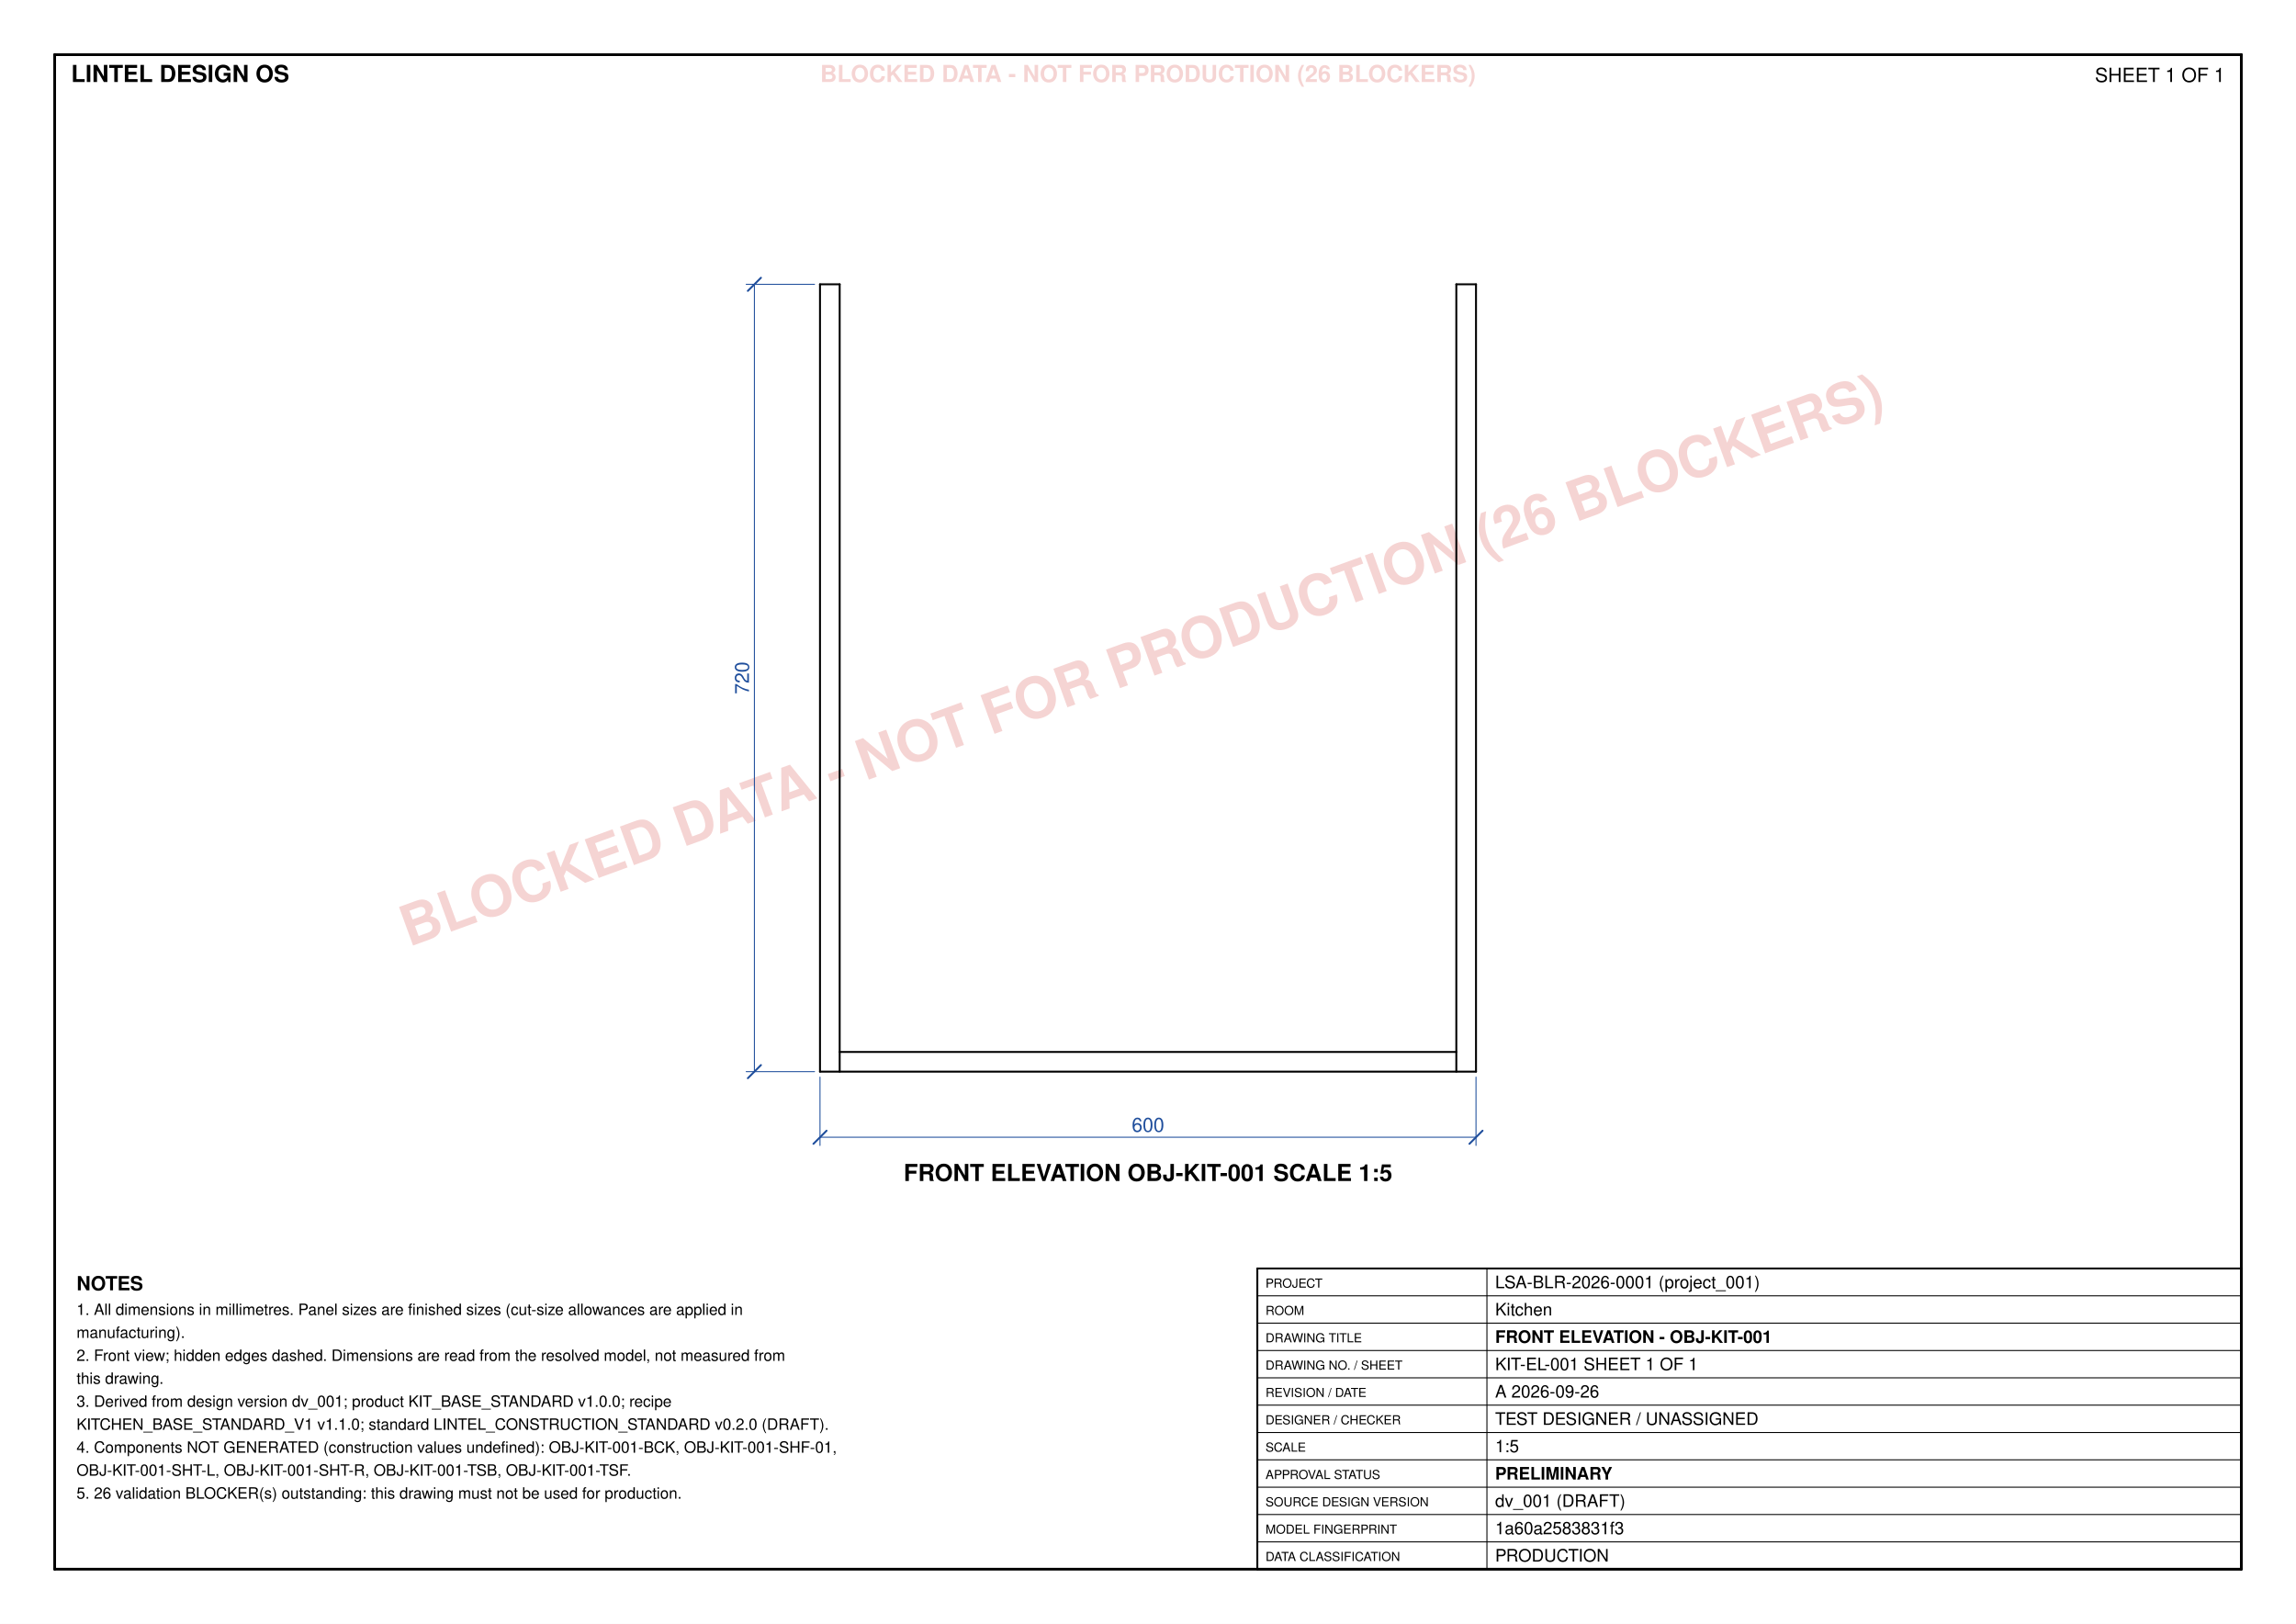
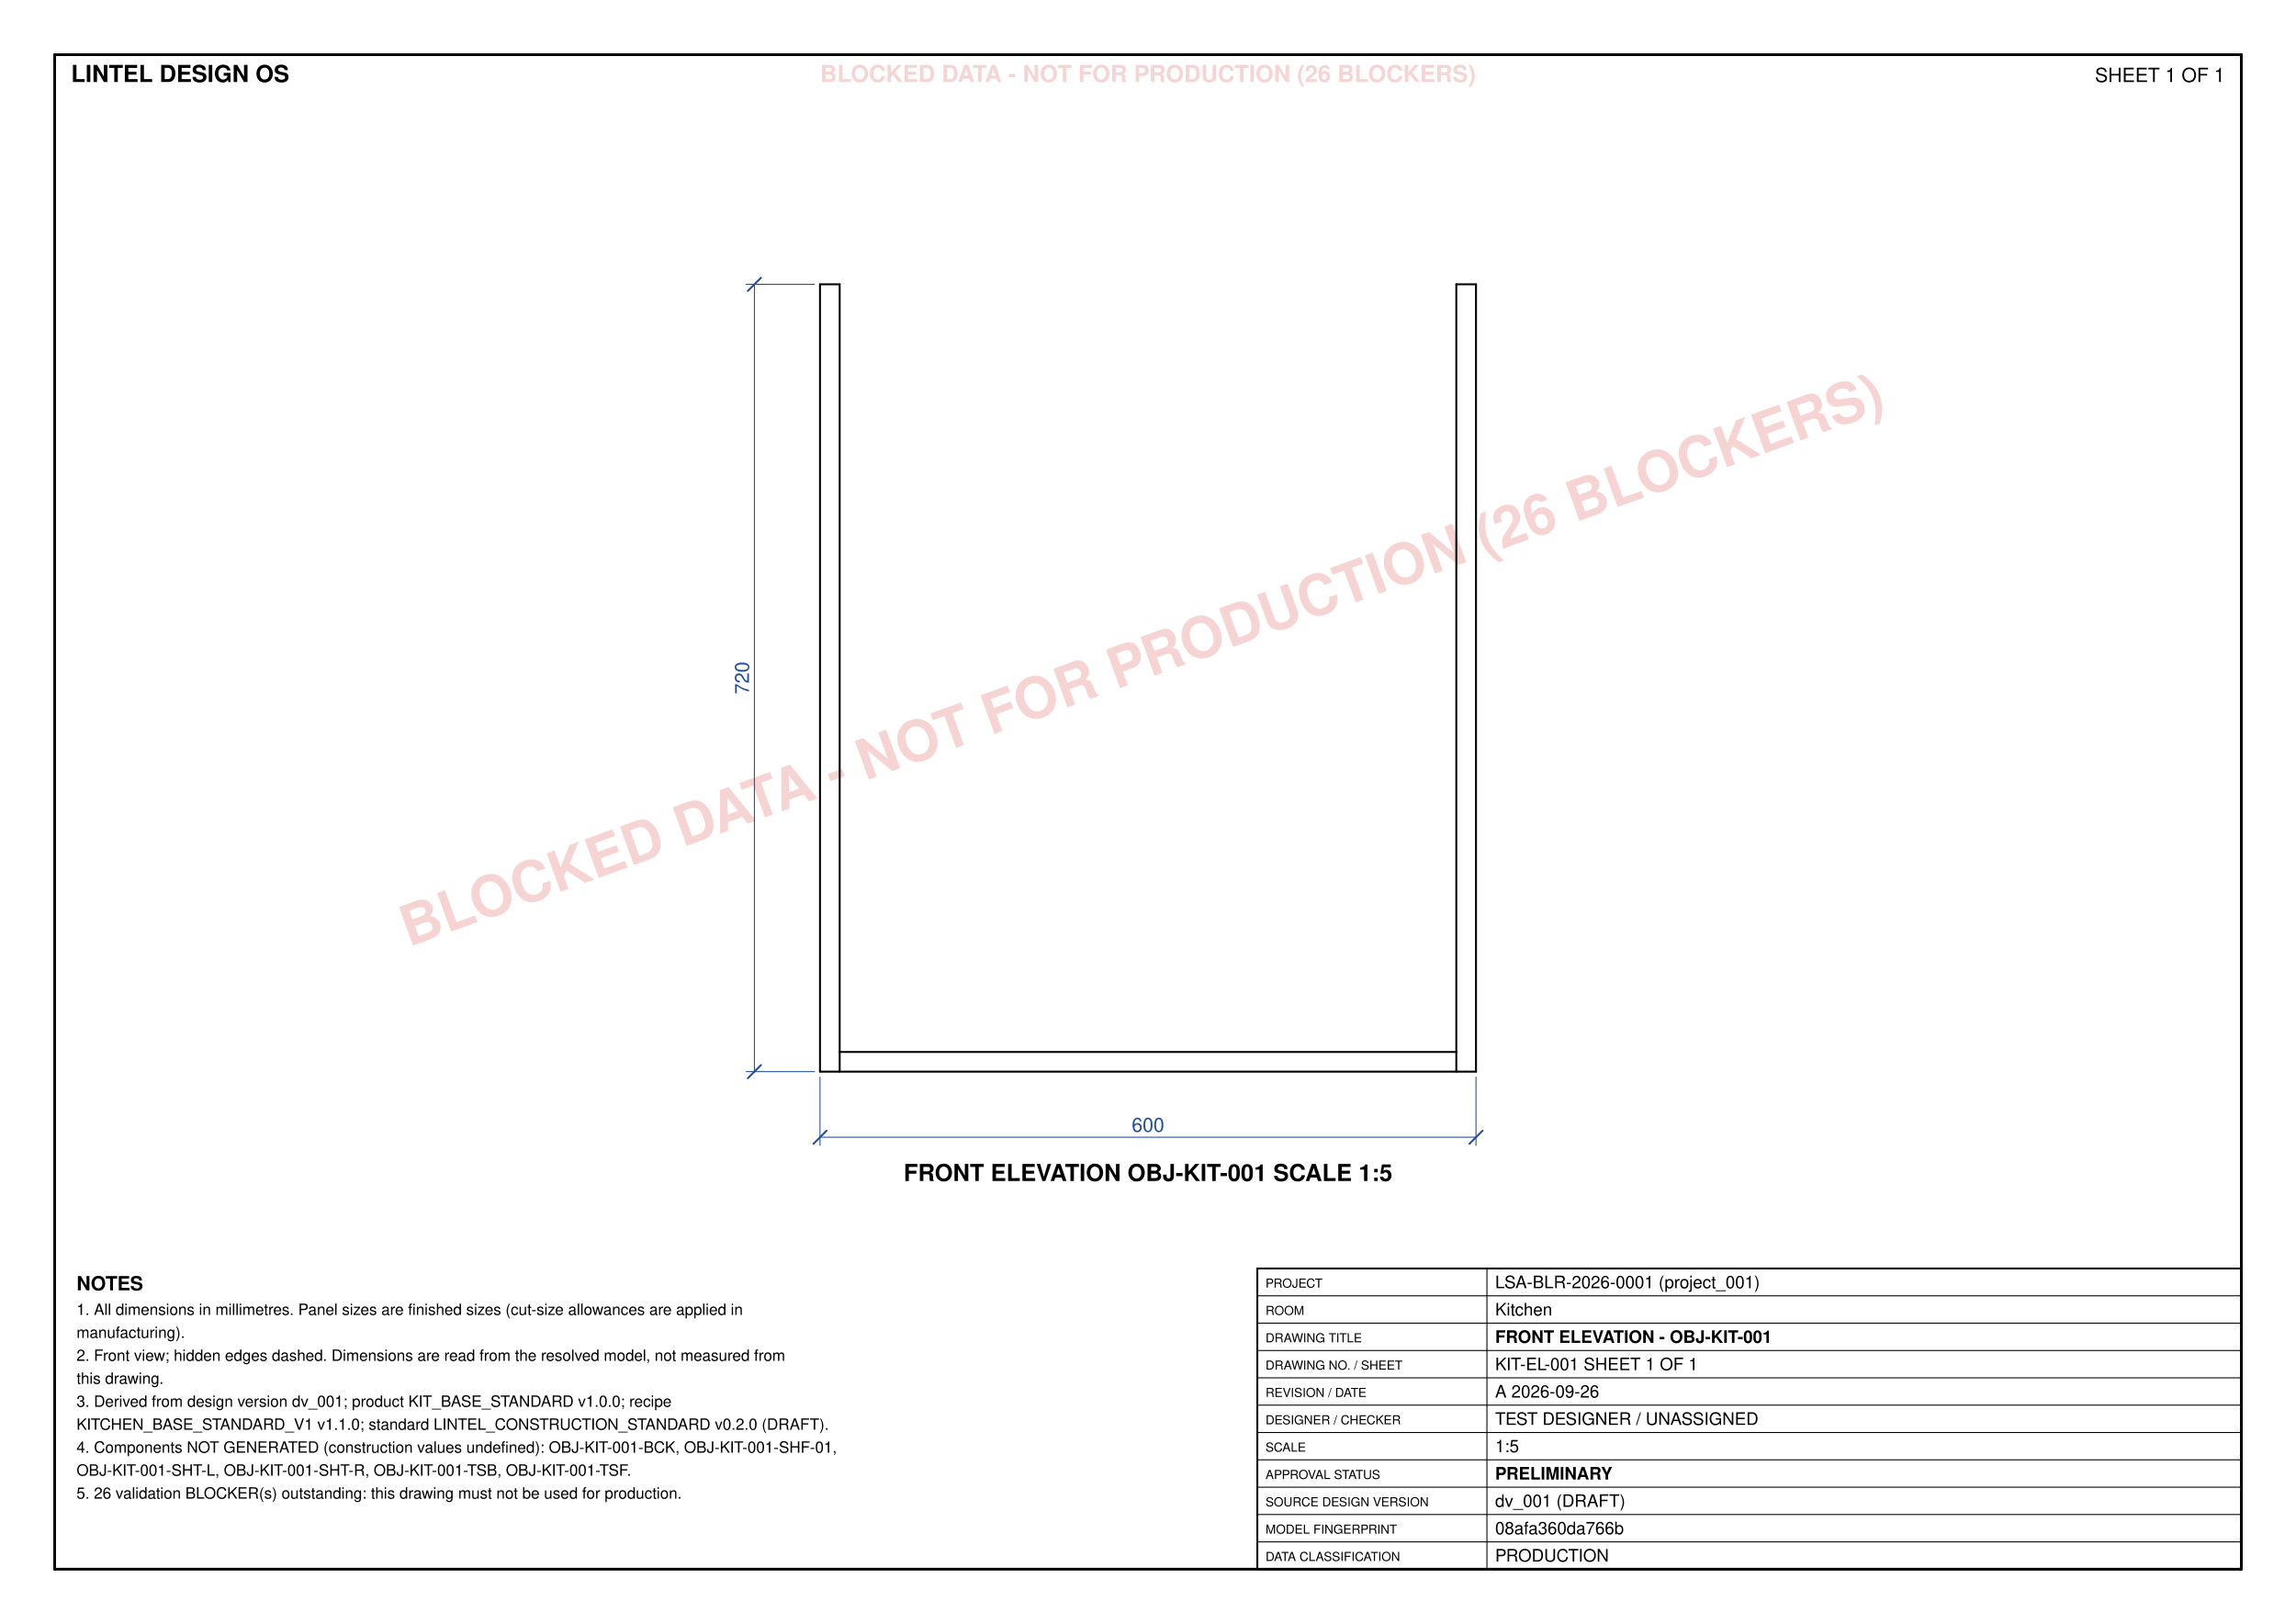
- <svg xmlns="http://www.w3.org/2000/svg" width="420mm" height="297mm" viewBox="0 0 420 297" data-drawing-id="DRW:dv_001:obj_001:FRONT_ELEVATION:KIT-EL-001:RA" data-drawing-type="FRONT_ELEVATION" data-status="PRELIMINARY" data-design-version="dv_001" data-model-fingerprint="1a60a2583831f3" data-classification="PRODUCTION" data-content-hash="0e564c733ea310" data-sheet="1/1">
+ <svg xmlns="http://www.w3.org/2000/svg" width="420mm" height="297mm" viewBox="0 0 420 297" data-drawing-id="DRW:dv_001:obj_001:FRONT_ELEVATION:KIT-EL-001:RA" data-drawing-type="FRONT_ELEVATION" data-status="PRELIMINARY" data-design-version="dv_001" data-model-fingerprint="08afa360da766b" data-classification="PRODUCTION" data-content-hash="121e509271f0fc" data-sheet="1/1">
  <rect x="0" y="0" width="420" height="297" fill="#ffffff" />
  <g id="WATERMARK" fill="#d9534f" stroke="#d9534f" opacity="0.25" font-family="Helvetica, Arial, sans-serif" stroke-linecap="round">
    <text stroke="none" x="210" y="124" font-size="10.286" text-anchor="middle" font-weight="bold" transform="rotate(-20 210 124)">BLOCKED DATA - NOT FOR PRODUCTION (26 BLOCKERS)</text>
    <text stroke="none" x="210" y="15" font-size="4.286" text-anchor="middle" font-weight="bold">BLOCKED DATA - NOT FOR PRODUCTION (26 BLOCKERS)</text>
  </g>
  <g id="BORDER" fill="#000000" stroke="#000000" font-family="Helvetica, Arial, sans-serif" stroke-linecap="round">
    <line fill="none" x1="10" y1="10" x2="410" y2="10" stroke-width="0.5" />
    <line fill="none" x1="410" y1="10" x2="410" y2="287" stroke-width="0.5" />
    <line fill="none" x1="410" y1="287" x2="10" y2="287" stroke-width="0.5" />
    <line fill="none" x1="10" y1="287" x2="10" y2="10" stroke-width="0.5" />
    <text stroke="none" x="13" y="15" font-size="4.286" text-anchor="start" font-weight="bold">LINTEL DESIGN OS</text>
    <text stroke="none" x="407" y="15" font-size="3.571" text-anchor="end">SHEET 1 OF 1</text>
  </g>
  <g id="VISIBLE" fill="#000000" stroke="#000000" font-family="Helvetica, Arial, sans-serif" stroke-linecap="round">
    <line fill="none" x1="150" y1="196" x2="270" y2="196" stroke-width="0.35" />
    <line fill="none" x1="153.6" y1="192.4" x2="266.4" y2="192.4" stroke-width="0.35" />
    <line fill="none" x1="150" y1="52" x2="153.6" y2="52" stroke-width="0.35" />
    <line fill="none" x1="266.4" y1="52" x2="270" y2="52" stroke-width="0.35" />
    <line fill="none" x1="150" y1="196" x2="150" y2="52" stroke-width="0.35" />
    <line fill="none" x1="153.6" y1="196" x2="153.6" y2="52" stroke-width="0.35" />
    <line fill="none" x1="266.4" y1="196" x2="266.4" y2="52" stroke-width="0.35" />
    <line fill="none" x1="270" y1="196" x2="270" y2="52" stroke-width="0.35" />
  </g>
  <g id="DIMENSION" fill="#1f4e9c" stroke="#1f4e9c" font-family="Helvetica, Arial, sans-serif" stroke-linecap="round">
    <line fill="none" x1="150" y1="197" x2="150" y2="209.5" stroke-width="0.18" />
    <line fill="none" x1="148.8" y1="209.2" x2="151.2" y2="206.8" stroke-width="0.35" />
    <line fill="none" x1="270" y1="197" x2="270" y2="209.5" stroke-width="0.18" />
    <line fill="none" x1="268.8" y1="209.2" x2="271.2" y2="206.8" stroke-width="0.35" />
    <line fill="none" x1="150" y1="208" x2="270" y2="208" stroke-width="0.18" />
    <text stroke="none" x="210" y="207" font-size="3.571" text-anchor="middle">600</text>
    <line fill="none" x1="149" y1="196" x2="136.5" y2="196" stroke-width="0.18" />
    <line fill="none" x1="136.8" y1="197.2" x2="139.2" y2="194.8" stroke-width="0.35" />
    <line fill="none" x1="149" y1="52" x2="136.5" y2="52" stroke-width="0.18" />
    <line fill="none" x1="136.8" y1="53.2" x2="139.2" y2="50.8" stroke-width="0.35" />
    <line fill="none" x1="138" y1="196" x2="138" y2="52" stroke-width="0.18" />
    <text stroke="none" x="137" y="124" font-size="3.571" text-anchor="middle" transform="rotate(-90 137 124)">720</text>
  </g>
  <g id="ANNOTATION" fill="#000000" stroke="#000000" font-family="Helvetica, Arial, sans-serif" stroke-linecap="round">
    <text stroke="none" x="210" y="216" font-size="4.286" text-anchor="middle" font-weight="bold">FRONT ELEVATION  OBJ-KIT-001  SCALE 1:5</text>
    <text stroke="none" x="14" y="236" font-size="3.571" text-anchor="start" font-weight="bold">NOTES</text>
    <text stroke="none" x="14" y="240.5" font-size="2.857" text-anchor="start">1. All dimensions in millimetres. Panel sizes are finished sizes (cut-size allowances are applied in</text>
    <text stroke="none" x="14" y="244.7" font-size="2.857" text-anchor="start">   manufacturing).</text>
    <text stroke="none" x="14" y="248.9" font-size="2.857" text-anchor="start">2. Front view; hidden edges dashed. Dimensions are read from the resolved model, not measured from</text>
    <text stroke="none" x="14" y="253.1" font-size="2.857" text-anchor="start">   this drawing.</text>
    <text stroke="none" x="14" y="257.3" font-size="2.857" text-anchor="start">3. Derived from design version dv_001; product KIT_BASE_STANDARD v1.0.0; recipe</text>
    <text stroke="none" x="14" y="261.5" font-size="2.857" text-anchor="start">   KITCHEN_BASE_STANDARD_V1 v1.1.0; standard LINTEL_CONSTRUCTION_STANDARD v0.2.0 (DRAFT).</text>
    <text stroke="none" x="14" y="265.7" font-size="2.857" text-anchor="start">4. Components NOT GENERATED (construction values undefined): OBJ-KIT-001-BCK, OBJ-KIT-001-SHF-01,</text>
    <text stroke="none" x="14" y="269.9" font-size="2.857" text-anchor="start">   OBJ-KIT-001-SHT-L, OBJ-KIT-001-SHT-R, OBJ-KIT-001-TSB, OBJ-KIT-001-TSF.</text>
    <text stroke="none" x="14" y="274.1" font-size="2.857" text-anchor="start">5. 26 validation BLOCKER(s) outstanding: this drawing must not be used for production.</text>
  </g>
  <g id="TITLE_BLOCK" fill="#000000" stroke="#000000" font-family="Helvetica, Arial, sans-serif" stroke-linecap="round">
    <line fill="none" x1="230" y1="232" x2="410" y2="232" stroke-width="0.35" />
    <line fill="none" x1="410" y1="232" x2="410" y2="287" stroke-width="0.35" />
    <line fill="none" x1="410" y1="287" x2="230" y2="287" stroke-width="0.35" />
    <line fill="none" x1="230" y1="287" x2="230" y2="232" stroke-width="0.35" />
    <line fill="none" x1="272" y1="232" x2="272" y2="287" stroke-width="0.18" />
    <text stroke="none" x="231.5" y="235.5" font-size="2.286" text-anchor="start">PROJECT</text>
    <text stroke="none" x="273.5" y="235.6" font-size="3.143" text-anchor="start">LSA-BLR-2026-0001 (project_001)</text>
    <line fill="none" x1="230" y1="237" x2="410" y2="237" stroke-width="0.18" />
    <text stroke="none" x="231.5" y="240.5" font-size="2.286" text-anchor="start">ROOM</text>
    <text stroke="none" x="273.5" y="240.6" font-size="3.143" text-anchor="start">Kitchen</text>
    <line fill="none" x1="230" y1="242" x2="410" y2="242" stroke-width="0.18" />
    <text stroke="none" x="231.5" y="245.5" font-size="2.286" text-anchor="start">DRAWING TITLE</text>
    <text stroke="none" x="273.5" y="245.6" font-size="3.143" text-anchor="start" font-weight="bold">FRONT ELEVATION - OBJ-KIT-001</text>
    <line fill="none" x1="230" y1="247" x2="410" y2="247" stroke-width="0.18" />
    <text stroke="none" x="231.5" y="250.5" font-size="2.286" text-anchor="start">DRAWING NO. / SHEET</text>
    <text stroke="none" x="273.5" y="250.6" font-size="3.143" text-anchor="start">KIT-EL-001   SHEET 1 OF 1</text>
    <line fill="none" x1="230" y1="252" x2="410" y2="252" stroke-width="0.18" />
    <text stroke="none" x="231.5" y="255.5" font-size="2.286" text-anchor="start">REVISION / DATE</text>
    <text stroke="none" x="273.5" y="255.6" font-size="3.143" text-anchor="start">A   2026-09-26</text>
    <line fill="none" x1="230" y1="257" x2="410" y2="257" stroke-width="0.18" />
    <text stroke="none" x="231.5" y="260.5" font-size="2.286" text-anchor="start">DESIGNER / CHECKER</text>
    <text stroke="none" x="273.5" y="260.6" font-size="3.143" text-anchor="start">TEST DESIGNER / UNASSIGNED</text>
    <line fill="none" x1="230" y1="262" x2="410" y2="262" stroke-width="0.18" />
    <text stroke="none" x="231.5" y="265.5" font-size="2.286" text-anchor="start">SCALE</text>
    <text stroke="none" x="273.5" y="265.6" font-size="3.143" text-anchor="start">1:5</text>
    <line fill="none" x1="230" y1="267" x2="410" y2="267" stroke-width="0.18" />
    <text stroke="none" x="231.5" y="270.5" font-size="2.286" text-anchor="start">APPROVAL STATUS</text>
    <text stroke="none" x="273.5" y="270.6" font-size="3.143" text-anchor="start" font-weight="bold">PRELIMINARY</text>
    <line fill="none" x1="230" y1="272" x2="410" y2="272" stroke-width="0.18" />
    <text stroke="none" x="231.5" y="275.5" font-size="2.286" text-anchor="start">SOURCE DESIGN VERSION</text>
    <text stroke="none" x="273.5" y="275.6" font-size="3.143" text-anchor="start">dv_001 (DRAFT)</text>
    <line fill="none" x1="230" y1="277" x2="410" y2="277" stroke-width="0.18" />
    <text stroke="none" x="231.5" y="280.5" font-size="2.286" text-anchor="start">MODEL FINGERPRINT</text>
-     <text stroke="none" x="273.5" y="280.6" font-size="3.143" text-anchor="start">1a60a2583831f3</text>
+     <text stroke="none" x="273.5" y="280.6" font-size="3.143" text-anchor="start">08afa360da766b</text>
    <line fill="none" x1="230" y1="282" x2="410" y2="282" stroke-width="0.18" />
    <text stroke="none" x="231.5" y="285.5" font-size="2.286" text-anchor="start">DATA CLASSIFICATION</text>
    <text stroke="none" x="273.5" y="285.6" font-size="3.143" text-anchor="start">PRODUCTION</text>
  </g>
</svg>
